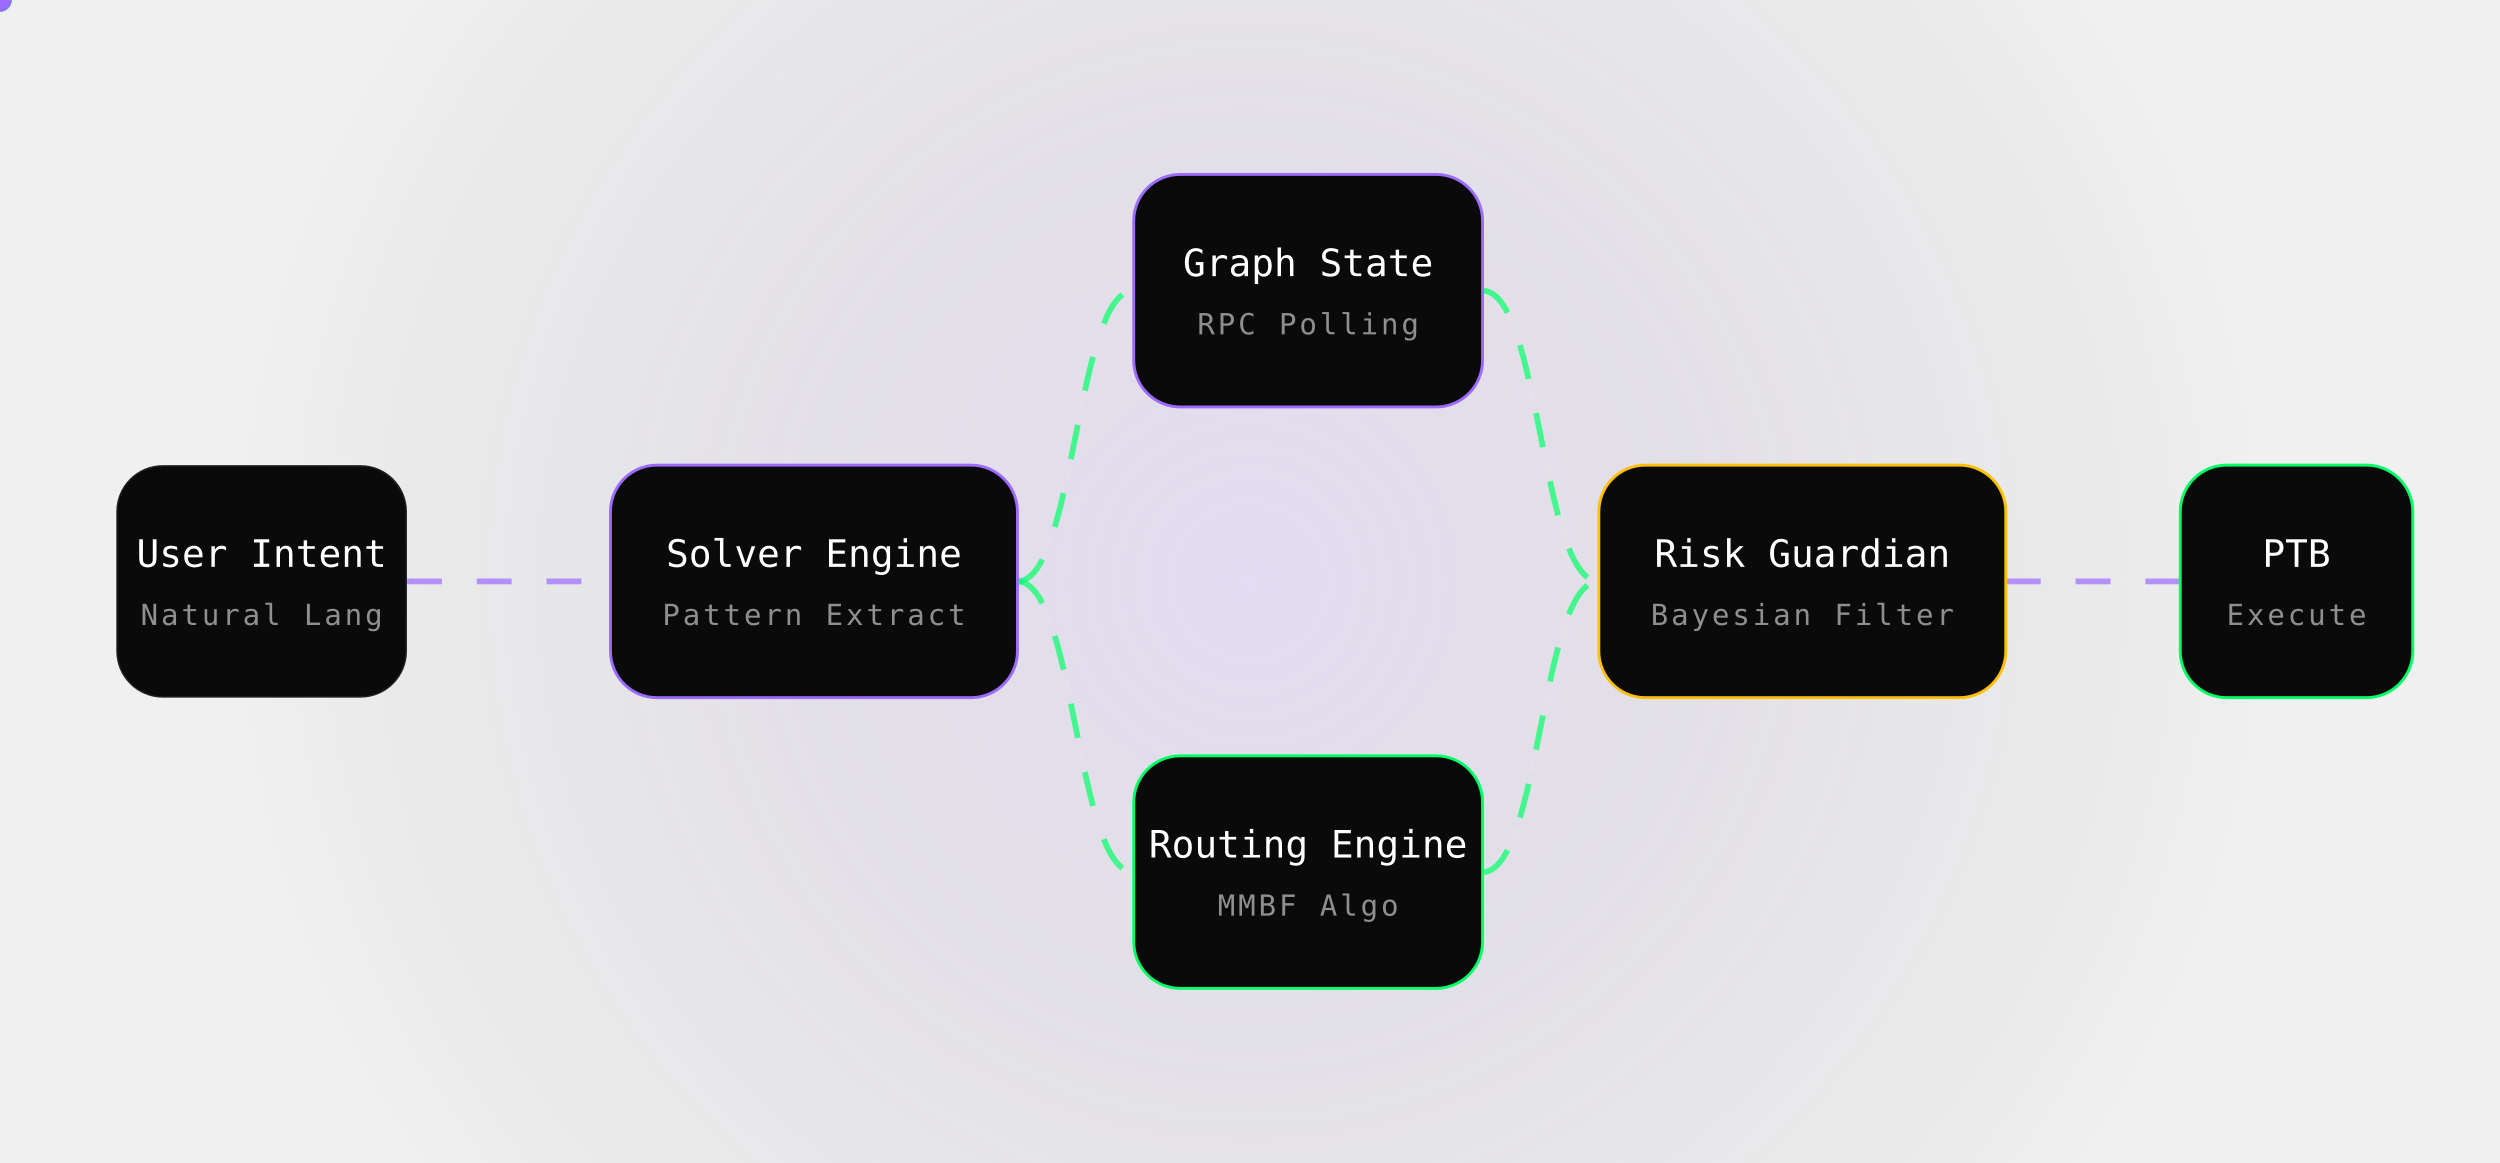
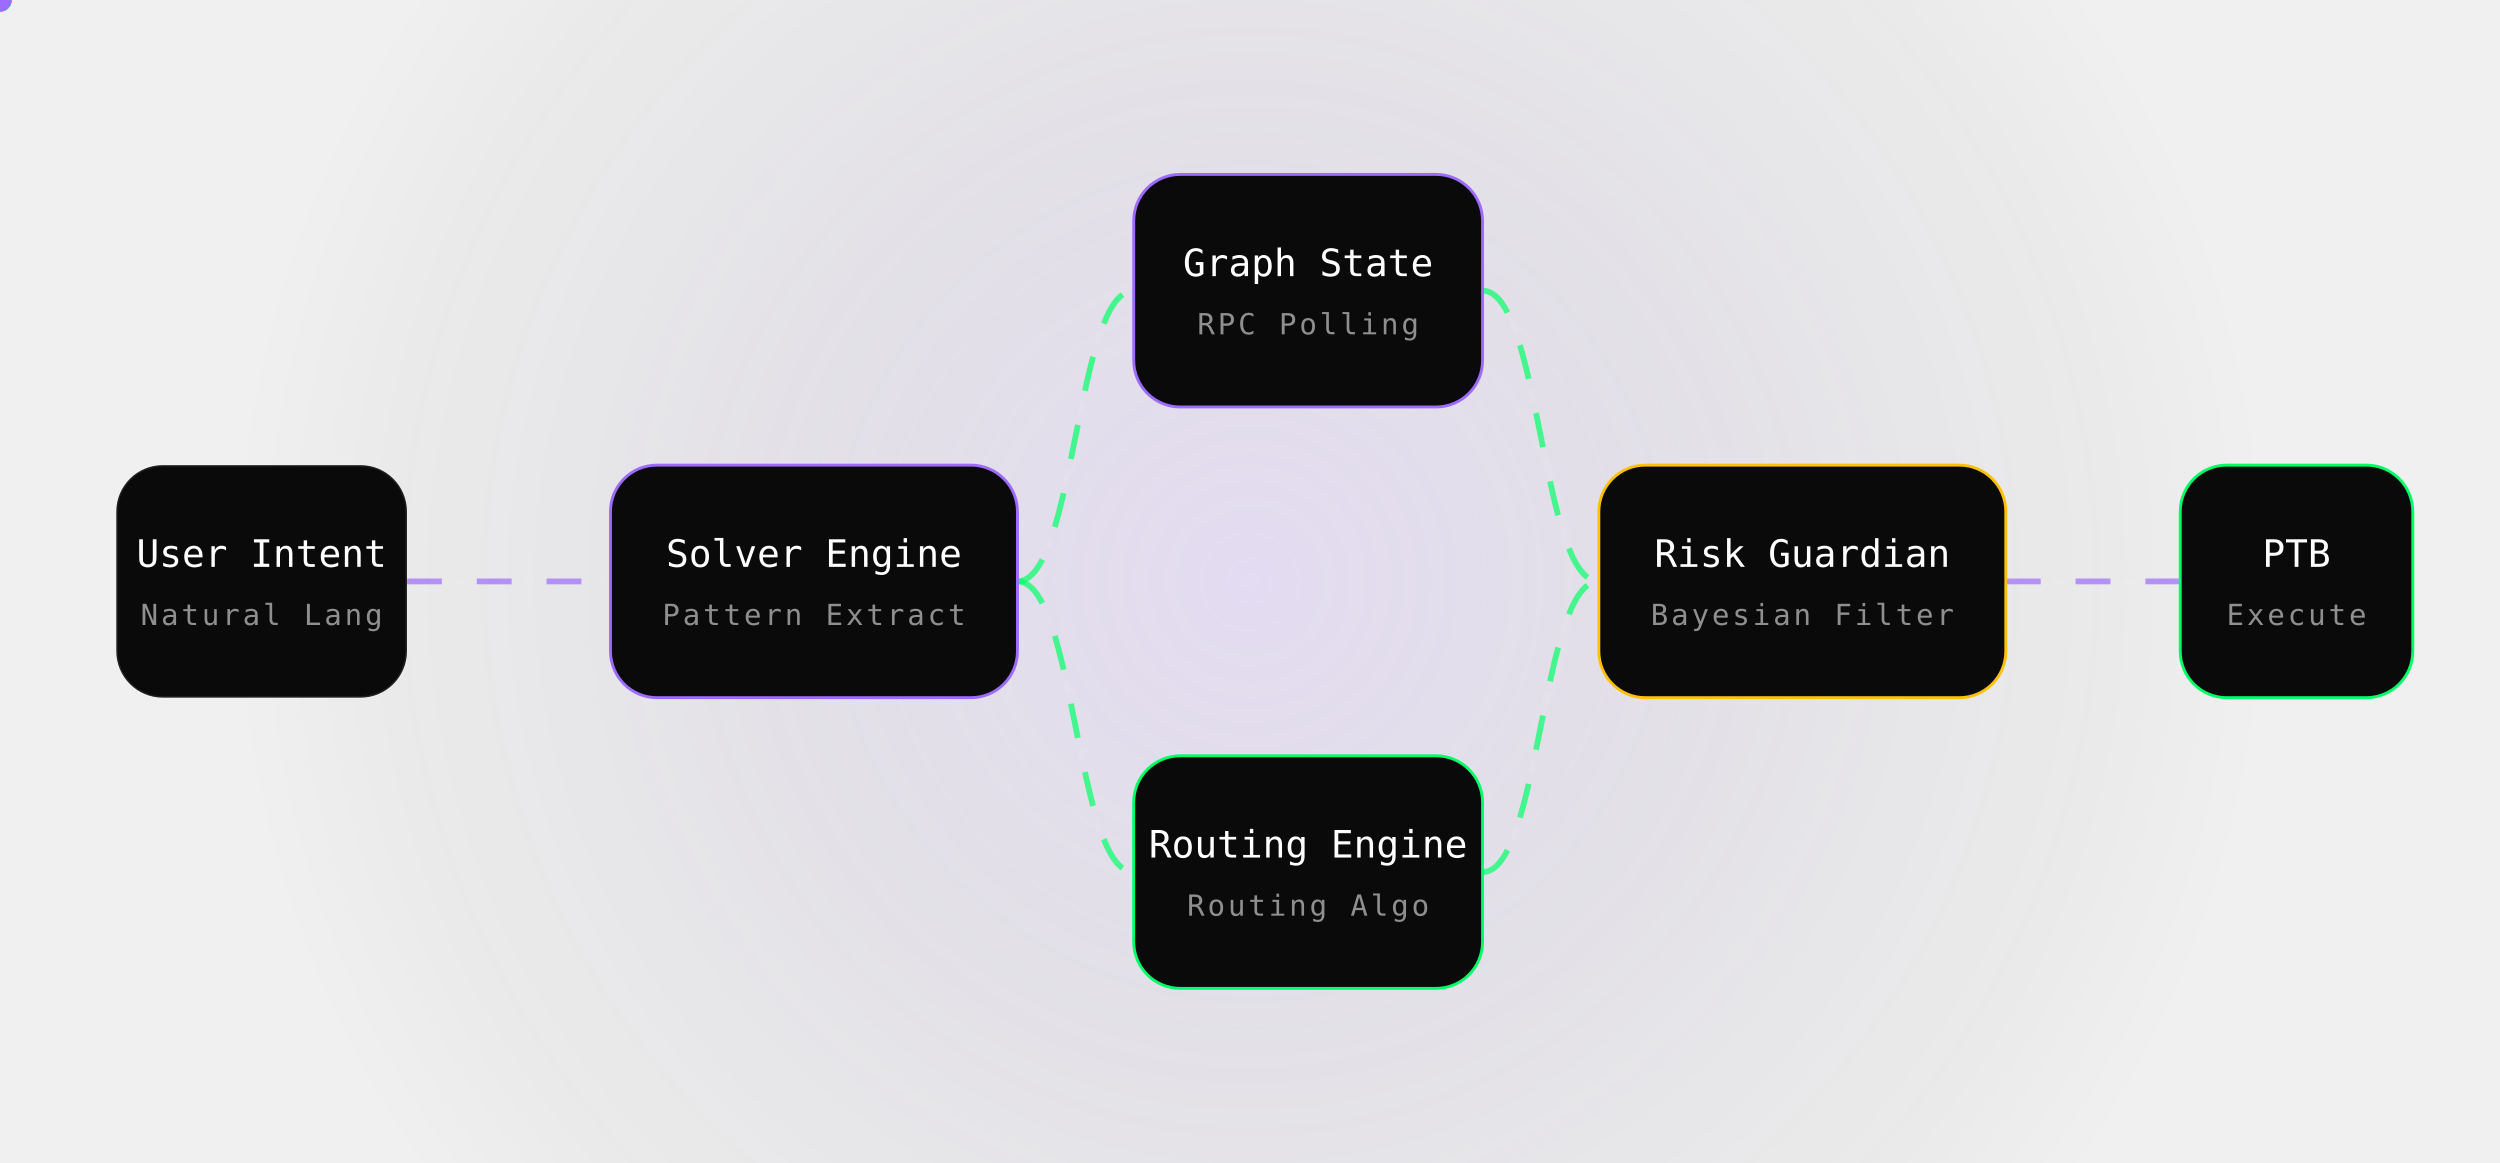
<svg xmlns="http://www.w3.org/2000/svg" width="100%" height="100%" viewBox="0 0 860 400">
  <defs>
    <radialGradient id="glow" cx="50%" cy="50%" r="50%">
      <stop offset="0%" stop-color="#9D6BFF" stop-opacity="0.15" />
      <stop offset="100%" stop-color="#000000" stop-opacity="0" />
    </radialGradient>
  </defs>
  <style>
    .rect-bg { fill: transparent; }
    .node { fill: #0A0A0A; stroke: rgba(255,255,255,0.1); stroke-width: 1; rx: 16; }
    .node-active { fill: #0A0A0A; stroke: #9D6BFF; stroke-width: 1; rx: 16; }
    .node-safe { fill: #0A0A0A; stroke: #00FF66; stroke-width: 1; rx: 16; }
    .text { fill: #FFFFFF; font-family: ui-monospace, SFMono-Regular, Menlo, Monaco, monospace; font-size: 13px; text-anchor: middle; font-weight: 500; }
    .text-sub { fill: #8F8F8F; font-family: ui-monospace, SFMono-Regular, Menlo, Monaco, monospace; font-size: 10px; text-transform: uppercase; text-anchor: middle; letter-spacing: 1px; }
    .line { fill: none; stroke: rgba(255,255,255,0.05); stroke-width: 2; stroke-dasharray: 4 4; }
    .flow-path { fill: none; stroke: #9D6BFF; stroke-width: 2; stroke-dasharray: 12 12; animation: dash 2s linear infinite; opacity: 0.7; }
    .flow-path-fast { fill: none; stroke: #00FF66; stroke-width: 2; stroke-dasharray: 12 12; animation: dash 1s linear infinite; opacity: 0.7; }
    @keyframes dash { to { stroke-dashoffset: -48; } }
    @keyframes pulseBorder { 0% { stroke: rgba(255,255,255,0.1); } 50% { stroke: #9D6BFF; } 100% { stroke: rgba(255,255,255,0.1); } }
    @keyframes pulseSafe { 0% { stroke: rgba(255,255,255,0.1); } 50% { stroke: #00FF66; } 100% { stroke: rgba(255,255,255,0.1); } }
    .pulse-anim { animation: pulseBorder 2s infinite; }
    .pulse-safe-anim { animation: pulseSafe 2.5s infinite; }
  </style>
  <rect width="100%" height="100%" class="rect-bg" />
  <circle cx="430" cy="200" r="350" fill="url(#glow)" />
  <path class="line" d="M 140 200 L 210 200" />
  <path class="line" d="M 350 200 C 370 200, 370 100, 390 100" />
  <path class="line" d="M 350 200 C 370 200, 370 300, 390 300" />
  <path class="line" d="M 510 100 C 530 100, 530 200, 550 200" />
  <path class="line" d="M 510 300 C 530 300, 530 200, 550 200" />
  <path class="line" d="M 690 200 L 750 200" />
  <path class="flow-path" d="M 140 200 L 210 200" />
  <path class="flow-path-fast" d="M 350 200 C 370 200, 370 100, 390 100" />
  <path class="flow-path-fast" d="M 350 200 C 370 200, 370 300, 390 300" />
  <path class="flow-path-fast" d="M 510 100 C 530 100, 530 200, 550 200" />
  <path class="flow-path-fast" d="M 510 300 C 530 300, 530 200, 550 200" />
  <path class="flow-path" d="M 690 200 L 750 200" />
  <circle r="4" fill="#FFF">
    <animateMotion dur="2s" repeatCount="indefinite" path="M 140 200 L 210 200" />
  </circle>
  <circle r="4" fill="#00FF66">
    <animateMotion dur="1.5s" repeatCount="indefinite" path="M 350 200 C 370 200, 370 100, 390 100" />
  </circle>
  <circle r="4" fill="#00FF66">
    <animateMotion dur="1.8s" repeatCount="indefinite" path="M 350 200 C 370 200, 370 300, 390 300" />
  </circle>
  <circle r="4" fill="#00FF66">
    <animateMotion dur="1.5s" repeatCount="indefinite" path="M 510 100 C 530 100, 530 200, 550 200" />
  </circle>
  <circle r="4" fill="#00FF66">
    <animateMotion dur="1.8s" repeatCount="indefinite" path="M 510 300 C 530 300, 530 200, 550 200" />
  </circle>
  <circle r="4" fill="#9D6BFF">
    <animateMotion dur="2s" repeatCount="indefinite" path="M 690 200 L 750 200" />
  </circle>
  <g transform="translate(40, 160)">
    <rect class="node" width="100" height="80" />
    <text class="text" x="50" y="35">User Intent</text>
    <text class="text-sub" x="50" y="55">Natural Lang</text>
  </g>
  <g transform="translate(210, 160)">
    <rect class="node-active pulse-anim" width="140" height="80" />
    <text class="text" x="70" y="35">Solver Engine</text>
    <text class="text-sub" x="70" y="55">Pattern Extract</text>
  </g>
  <g transform="translate(390, 60)">
    <rect class="node-active" width="120" height="80" />
    <text class="text" x="60" y="35">Graph State</text>
    <text class="text-sub" x="60" y="55">RPC Polling</text>
  </g>
  <g transform="translate(390, 260)">
    <rect class="node-safe pulse-safe-anim" width="120" height="80" />
    <text class="text" x="60" y="35">Routing Engine</text>
-     <text class="text-sub" x="60" y="55">MMBF Algo</text>
+     <text class="text-sub" x="60" y="55">Routing Algo</text>
  </g>
  <g transform="translate(550, 160)">
    <rect class="node-active" width="140" height="80" style="stroke: #FFC107;" />
    <text class="text" x="70" y="35">Risk Guardian</text>
    <text class="text-sub" x="70" y="55">Bayesian Filter</text>
  </g>
  <g transform="translate(750, 160)">
    <rect class="node-safe" width="80" height="80" />
    <text class="text" x="40" y="35">PTB</text>
    <text class="text-sub" x="40" y="55">Execute</text>
  </g>
</svg>
